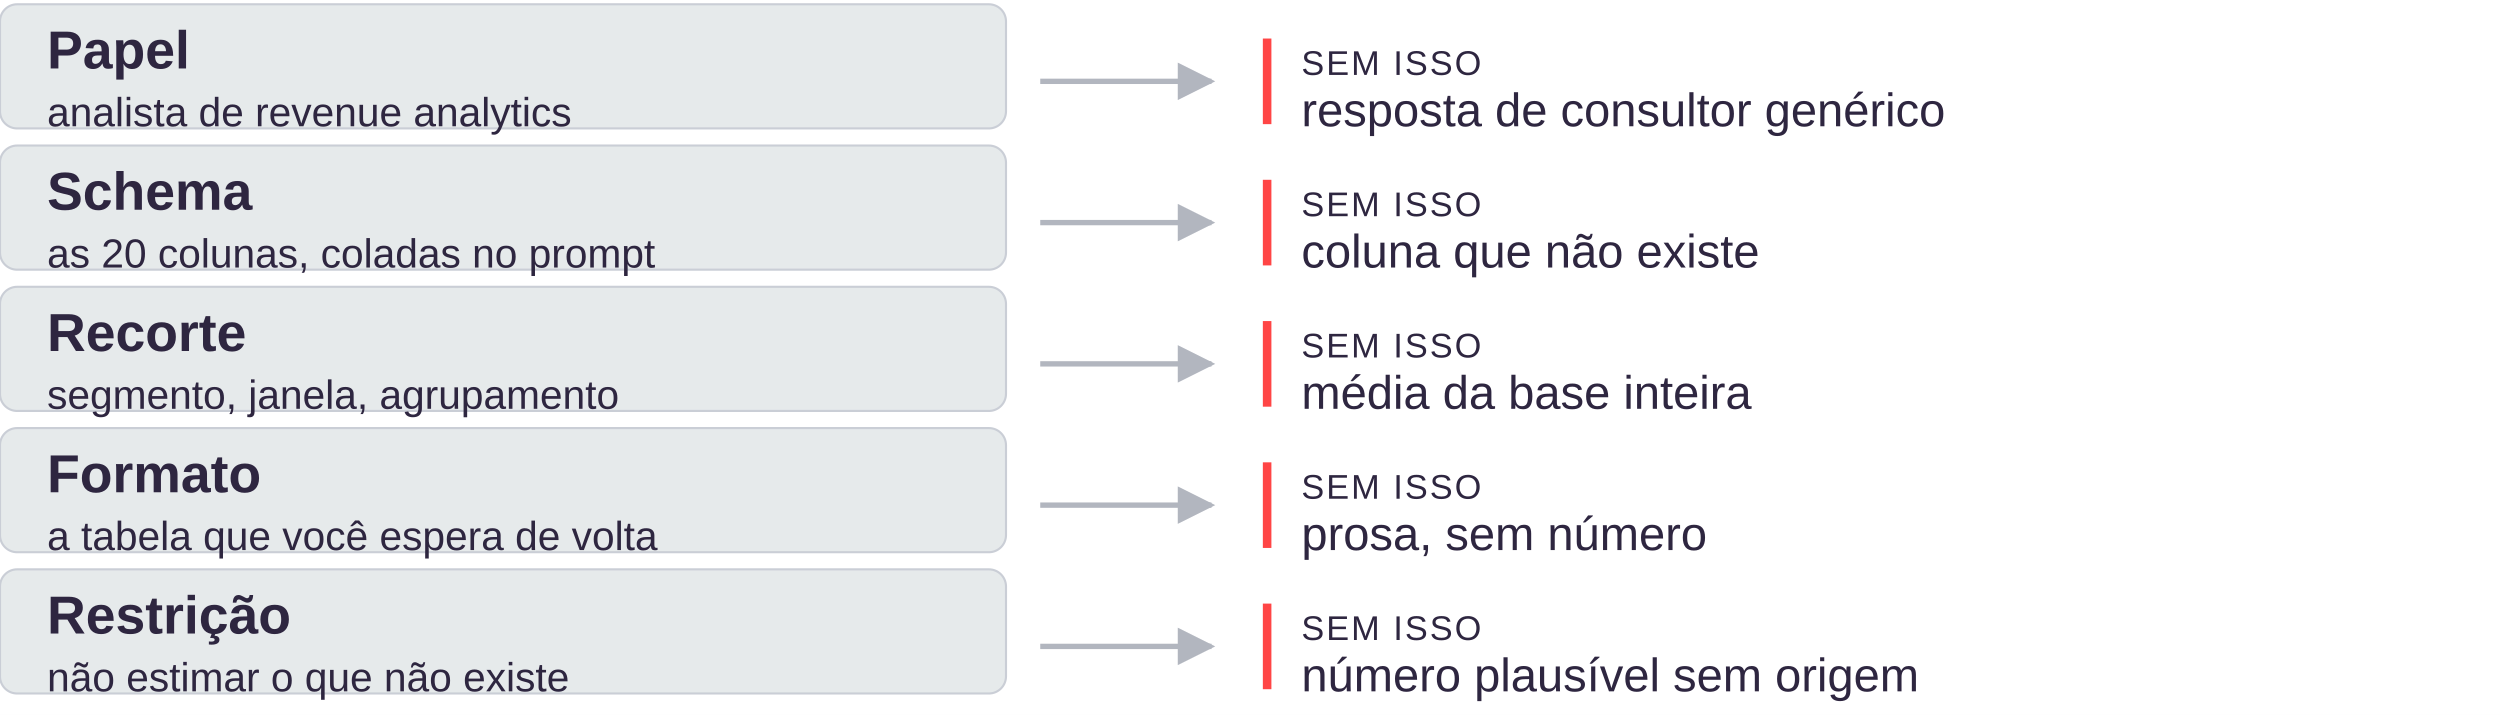
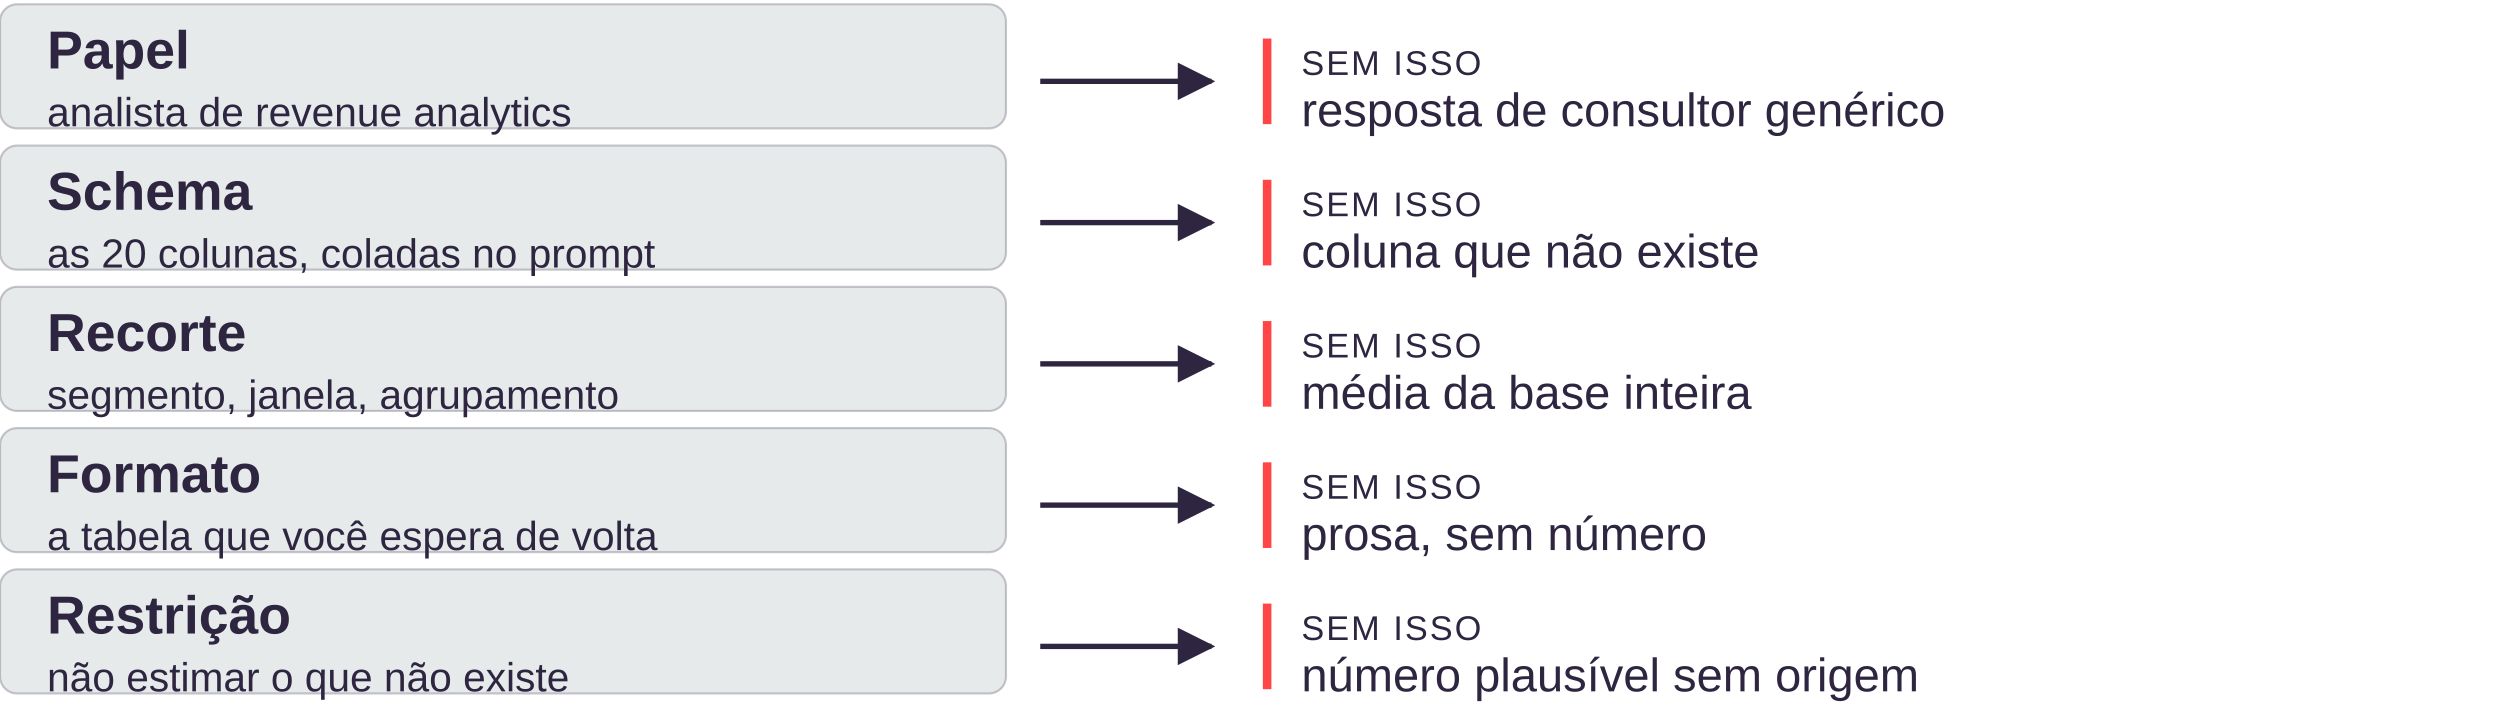
<svg xmlns="http://www.w3.org/2000/svg" viewBox="0 0 1168 334" width="1168" height="334" font-family="Manrope, 'Helvetica Neue', Arial, sans-serif" role="img" aria-label="Os cinco elementos de um prompt de análise e o modo de falha de cada ausência">
  <defs>
    <marker id="seta" viewBox="0 0 10 10" refX="9" refY="5" markerWidth="7" markerHeight="7" orient="auto-start-reverse">
-       <path d="M 0 0 L 10 5 L 0 10 z" fill="#b2b6bf" />
+       <path d="M 0 0 L 10 5 L 0 10 z" fill="#2e2640" />
    </marker>
  </defs>
  <rect width="1168" height="334" fill="#ffffff" />
-   <rect x="0" y="2" width="470" height="58" rx="8" fill="#e6eaeb" stroke="#caced6" />
+   <rect x="0" y="2" width="470" height="58" rx="8" fill="#e6eaeb" stroke="#2e2640" stroke-opacity="0.25" />
  <text x="22" y="32" font-size="25" font-weight="600" fill="#2e2640">Papel</text>
  <text x="22" y="59" font-size="19" fill="#2e2640">analista de revenue analytics</text>
-   <path d="M 486 38 L 566 38" stroke="#b2b6bf" stroke-width="2.5" marker-end="url(#seta)" />
+   <path d="M 486 38 L 566 38" fill="none" stroke="#2e2640" stroke-width="2.5" marker-end="url(#seta)" />
  <rect x="590" y="18" width="4" height="40" fill="#ff4545" />
  <text x="608" y="35" font-size="16" fill="#2e2640" letter-spacing="0.06em">SEM ISSO</text>
  <text x="608" y="59" font-size="22" fill="#2e2640">resposta de consultor genérico</text>
-   <rect x="0" y="68" width="470" height="58" rx="8" fill="#e6eaeb" stroke="#caced6" />
+   <rect x="0" y="68" width="470" height="58" rx="8" fill="#e6eaeb" stroke="#2e2640" stroke-opacity="0.25" />
  <text x="22" y="98" font-size="25" font-weight="600" fill="#2e2640">Schema</text>
  <text x="22" y="125" font-size="19" fill="#2e2640">as 20 colunas, coladas no prompt</text>
-   <path d="M 486 104 L 566 104" stroke="#b2b6bf" stroke-width="2.5" marker-end="url(#seta)" />
+   <path d="M 486 104 L 566 104" fill="none" stroke="#2e2640" stroke-width="2.5" marker-end="url(#seta)" />
  <rect x="590" y="84" width="4" height="40" fill="#ff4545" />
  <text x="608" y="101" font-size="16" fill="#2e2640" letter-spacing="0.06em">SEM ISSO</text>
  <text x="608" y="125" font-size="22" fill="#2e2640">coluna que não existe</text>
-   <rect x="0" y="134" width="470" height="58" rx="8" fill="#e6eaeb" stroke="#caced6" />
+   <rect x="0" y="134" width="470" height="58" rx="8" fill="#e6eaeb" stroke="#2e2640" stroke-opacity="0.25" />
  <text x="22" y="164" font-size="25" font-weight="600" fill="#2e2640">Recorte</text>
  <text x="22" y="191" font-size="19" fill="#2e2640">segmento, janela, agrupamento</text>
-   <path d="M 486 170 L 566 170" stroke="#b2b6bf" stroke-width="2.5" marker-end="url(#seta)" />
+   <path d="M 486 170 L 566 170" fill="none" stroke="#2e2640" stroke-width="2.5" marker-end="url(#seta)" />
  <rect x="590" y="150" width="4" height="40" fill="#ff4545" />
  <text x="608" y="167" font-size="16" fill="#2e2640" letter-spacing="0.06em">SEM ISSO</text>
  <text x="608" y="191" font-size="22" fill="#2e2640">média da base inteira</text>
-   <rect x="0" y="200" width="470" height="58" rx="8" fill="#e6eaeb" stroke="#caced6" />
+   <rect x="0" y="200" width="470" height="58" rx="8" fill="#e6eaeb" stroke="#2e2640" stroke-opacity="0.25" />
  <text x="22" y="230" font-size="25" font-weight="600" fill="#2e2640">Formato</text>
  <text x="22" y="257" font-size="19" fill="#2e2640">a tabela que você espera de volta</text>
-   <path d="M 486 236 L 566 236" stroke="#b2b6bf" stroke-width="2.5" marker-end="url(#seta)" />
+   <path d="M 486 236 L 566 236" fill="none" stroke="#2e2640" stroke-width="2.5" marker-end="url(#seta)" />
  <rect x="590" y="216" width="4" height="40" fill="#ff4545" />
  <text x="608" y="233" font-size="16" fill="#2e2640" letter-spacing="0.06em">SEM ISSO</text>
  <text x="608" y="257" font-size="22" fill="#2e2640">prosa, sem número</text>
-   <rect x="0" y="266" width="470" height="58" rx="8" fill="#e6eaeb" stroke="#caced6" />
+   <rect x="0" y="266" width="470" height="58" rx="8" fill="#e6eaeb" stroke="#2e2640" stroke-opacity="0.25" />
  <text x="22" y="296" font-size="25" font-weight="600" fill="#2e2640">Restrição</text>
  <text x="22" y="323" font-size="19" fill="#2e2640">não estimar o que não existe</text>
-   <path d="M 486 302 L 566 302" stroke="#b2b6bf" stroke-width="2.5" marker-end="url(#seta)" />
+   <path d="M 486 302 L 566 302" fill="none" stroke="#2e2640" stroke-width="2.5" marker-end="url(#seta)" />
  <rect x="590" y="282" width="4" height="40" fill="#ff4545" />
  <text x="608" y="299" font-size="16" fill="#2e2640" letter-spacing="0.06em">SEM ISSO</text>
  <text x="608" y="323" font-size="22" fill="#2e2640">número plausível sem origem</text>
</svg>
